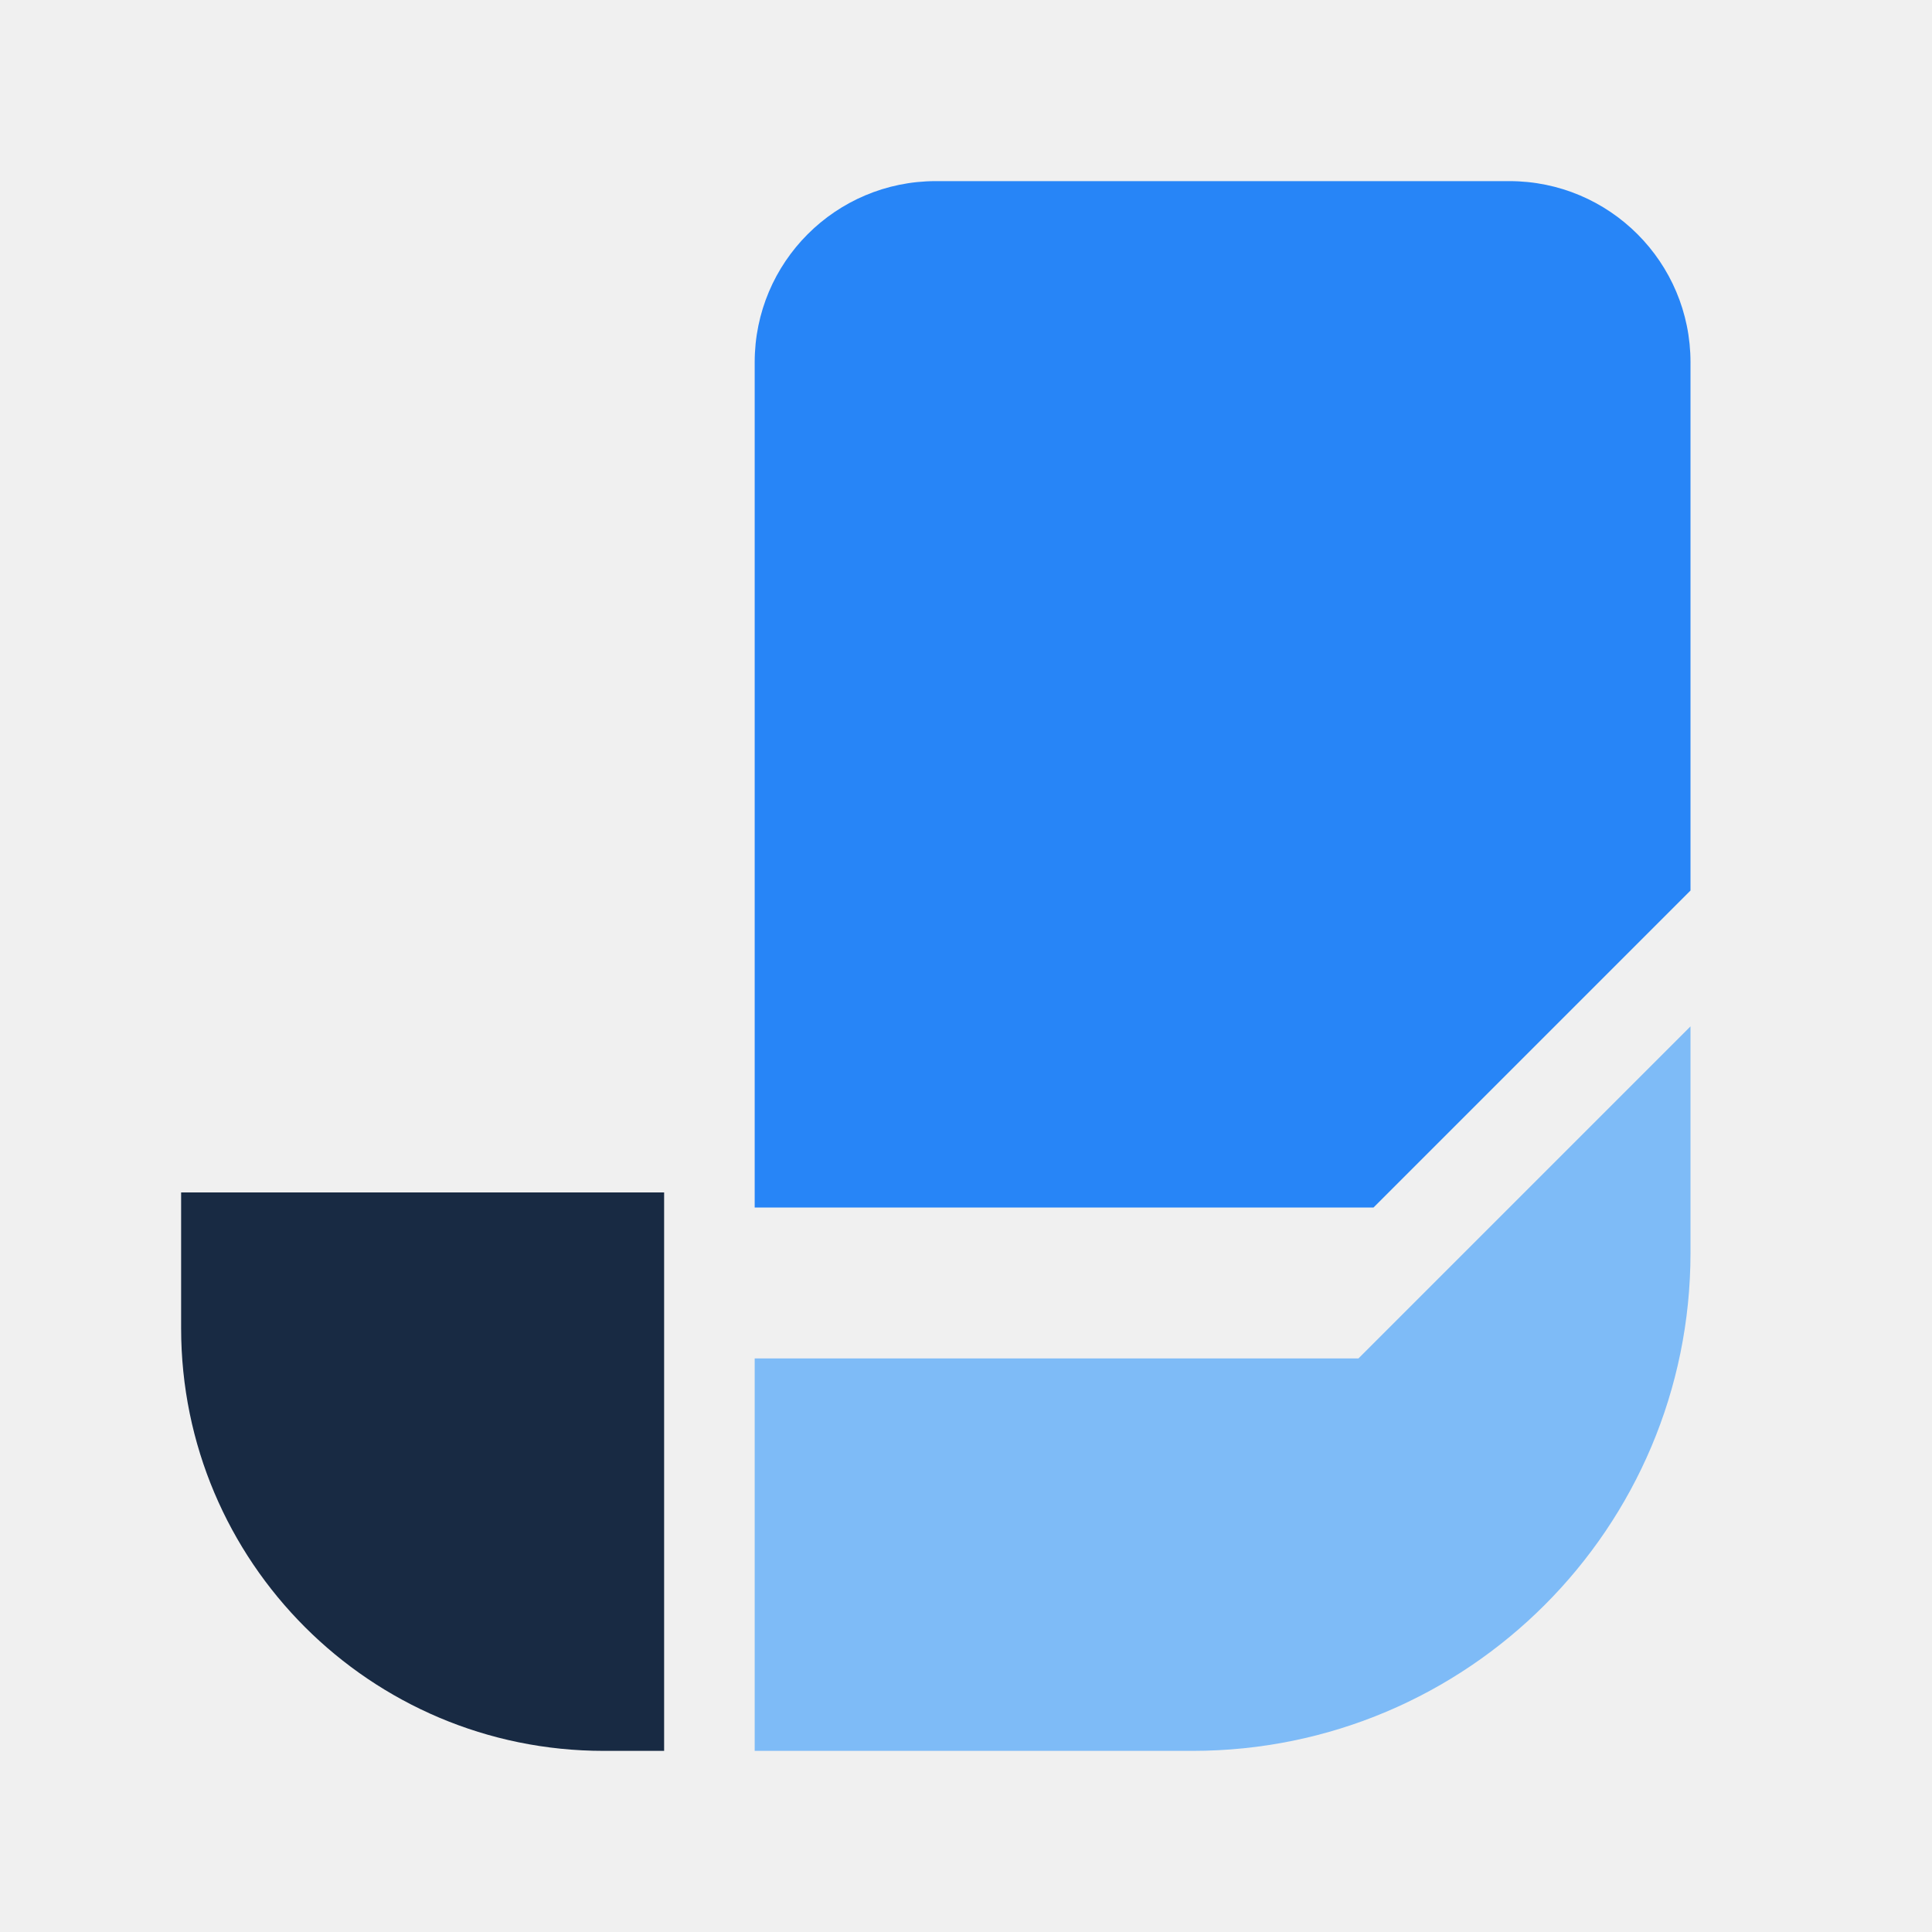
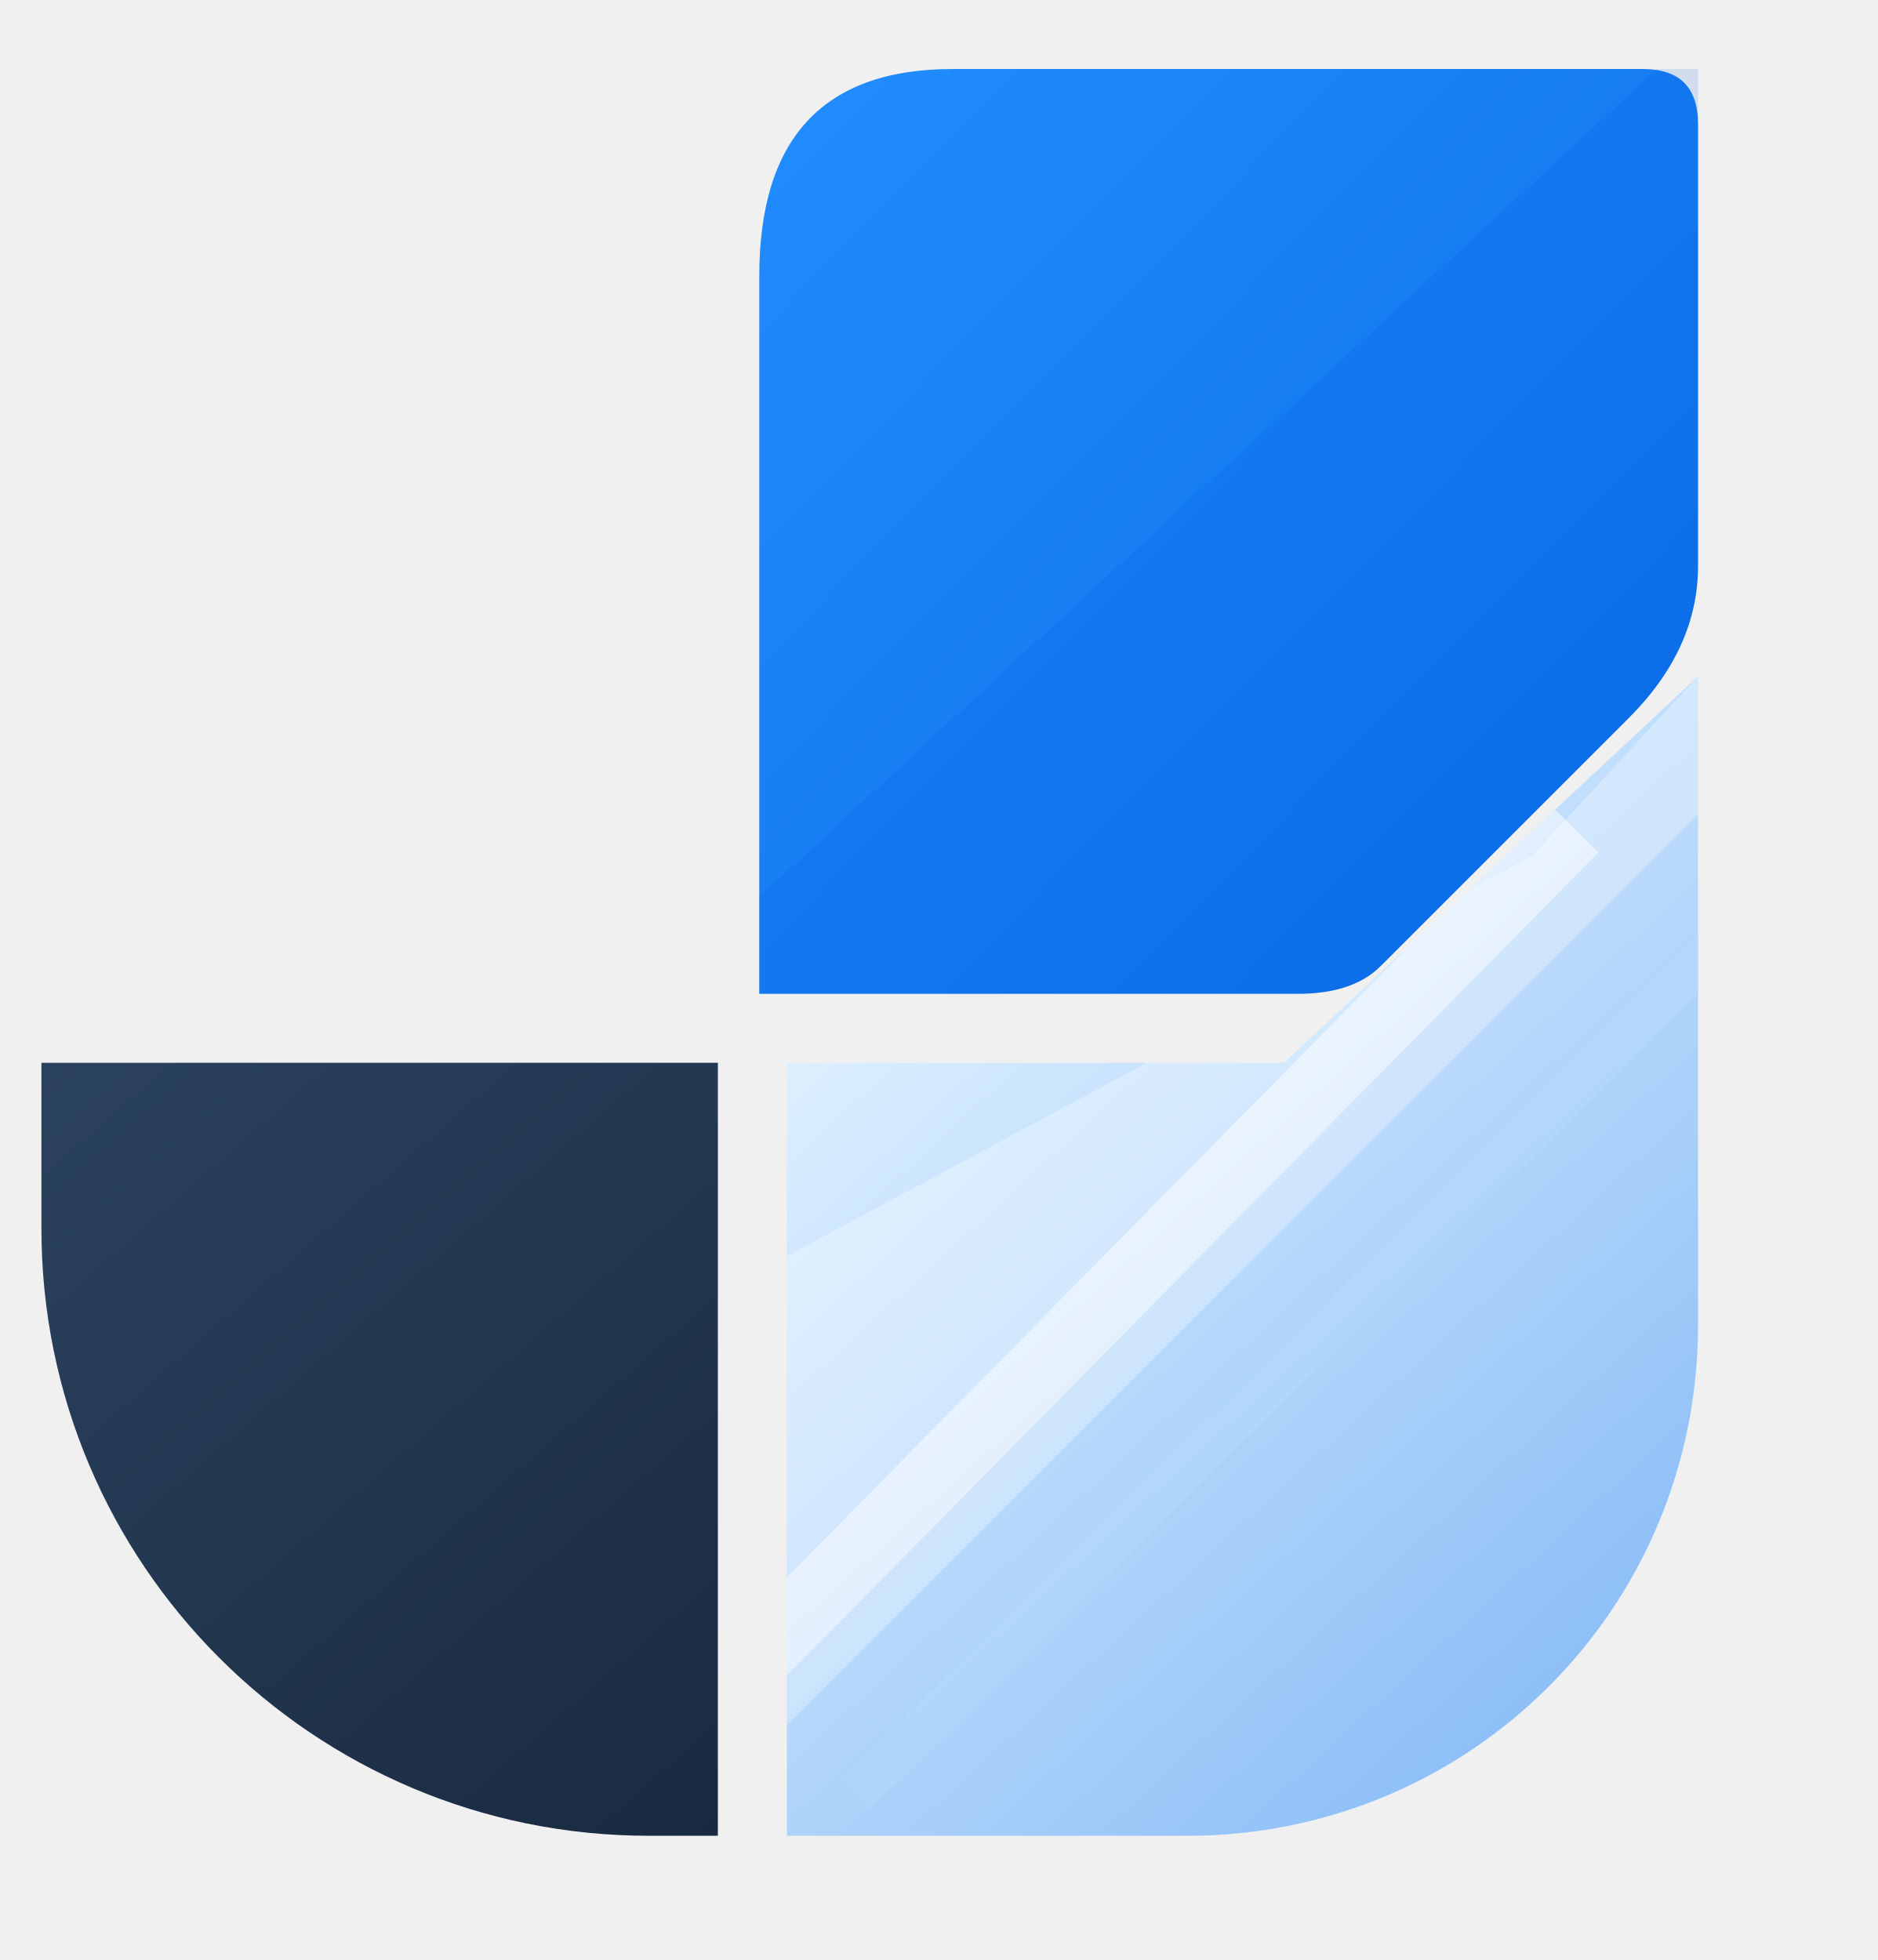
- <svg xmlns="http://www.w3.org/2000/svg" width="128" height="128" viewBox="0 0 128 128" role="img" aria-label="Jalara symbol">
-   <path d="M62 12H100C106.63 12 112 17.37 112 24V59L91 80H50V24C50 17.37 55.37 12 62 12Z" fill="#2785F7" />
-   <path d="M12 79H44V116H40C24.54 116 12 103.46 12 88V79Z" fill="#182A43" />
-   <path d="M50 90H90L112 68V83C112 101.23 97.23 116 79 116H50V90Z" fill="#7EBBF7" />
+ <svg xmlns="http://www.w3.org/2000/svg" width="136" height="142" viewBox="0 0 136 142" role="img" aria-label="Jalara symbol">
+   <defs>
+     <linearGradient id="top" x1="55" y1="5" x2="123" y2="72" gradientUnits="userSpaceOnUse">
+       <stop stop-color="#228DFF" />
+       <stop offset="1" stop-color="#096CE6" />
+     </linearGradient>
+     <linearGradient id="left" x1="3" y1="77" x2="52" y2="133" gradientUnits="userSpaceOnUse">
+       <stop stop-color="#2B425E" />
+       <stop offset="1" stop-color="#192A40" />
+     </linearGradient>
+     <linearGradient id="bottom" x1="65" y1="64" x2="122" y2="126" gradientUnits="userSpaceOnUse">
+       <stop stop-color="#E1F2FF" />
+       <stop offset="1" stop-color="#83B9F6" />
+     </linearGradient>
+     <linearGradient id="stripe" x1="57" y1="70" x2="109" y2="128" gradientUnits="userSpaceOnUse">
+       <stop stop-color="#FFFFFF" stop-opacity=".78" />
+       <stop offset="1" stop-color="#FFFFFF" stop-opacity=".06" />
+     </linearGradient>
+     <clipPath id="lower-clip">
+       <path d="M57 77 H93 L123 49 V96 C123 116.5 106.5 133 86 133 H57 Z" />
+     </clipPath>
+   </defs>
+   <path d="M69 5 H119 Q123 5 123 9 V41 Q123 47 118 52 L100 70 Q98 72 94 72 H55 V20 Q55 5 69 5 Z" fill="url(#top)" />
+   <path d="M55 65 L120 5 H123 V41 Q123 47 118 52 L100 70 Q98 72 94 72 H55 Z" fill="#055BD8" fill-opacity=".13" />
+   <path d="M3 77 H52 V133 H47 C22.7 133 3 113.3 3 89 Z" fill="url(#left)" />
+   <path d="M57 77 H93 L123 49 V96 C123 116.5 106.5 133 86 133 H57 Z" fill="url(#bottom)" />
+   <g clip-path="url(#lower-clip)">
+     <path d="M57 91 L111 62 L123 49 V59 L57 125 Z" fill="#FFFFFF" fill-opacity=".30" />
+     <path d="M46 129 L114 60" fill="none" stroke="url(#stripe)" stroke-width="5" />
+     <path d="M62 130 L127 66" fill="none" stroke="#B8DEFF" stroke-opacity=".30" stroke-width="3" />
+   </g>
</svg>
